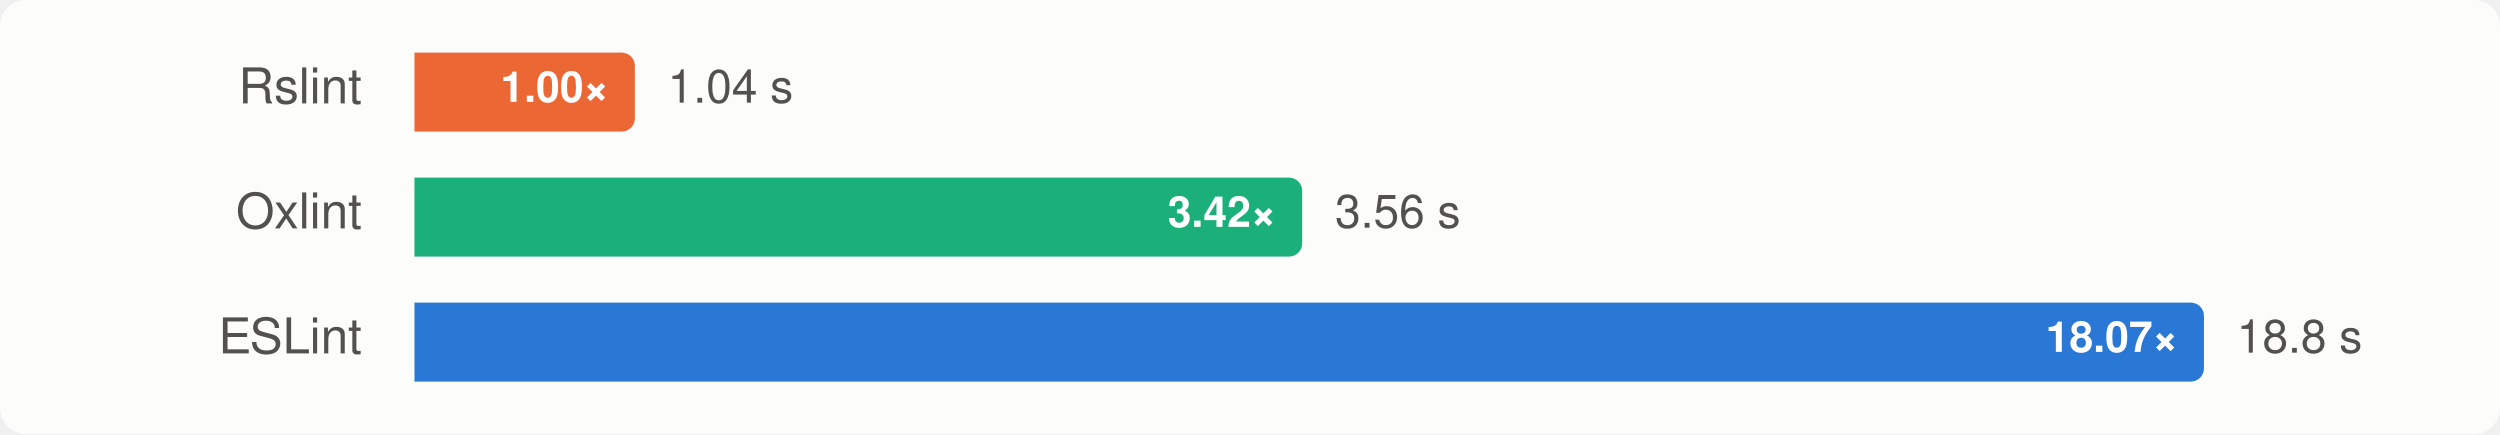
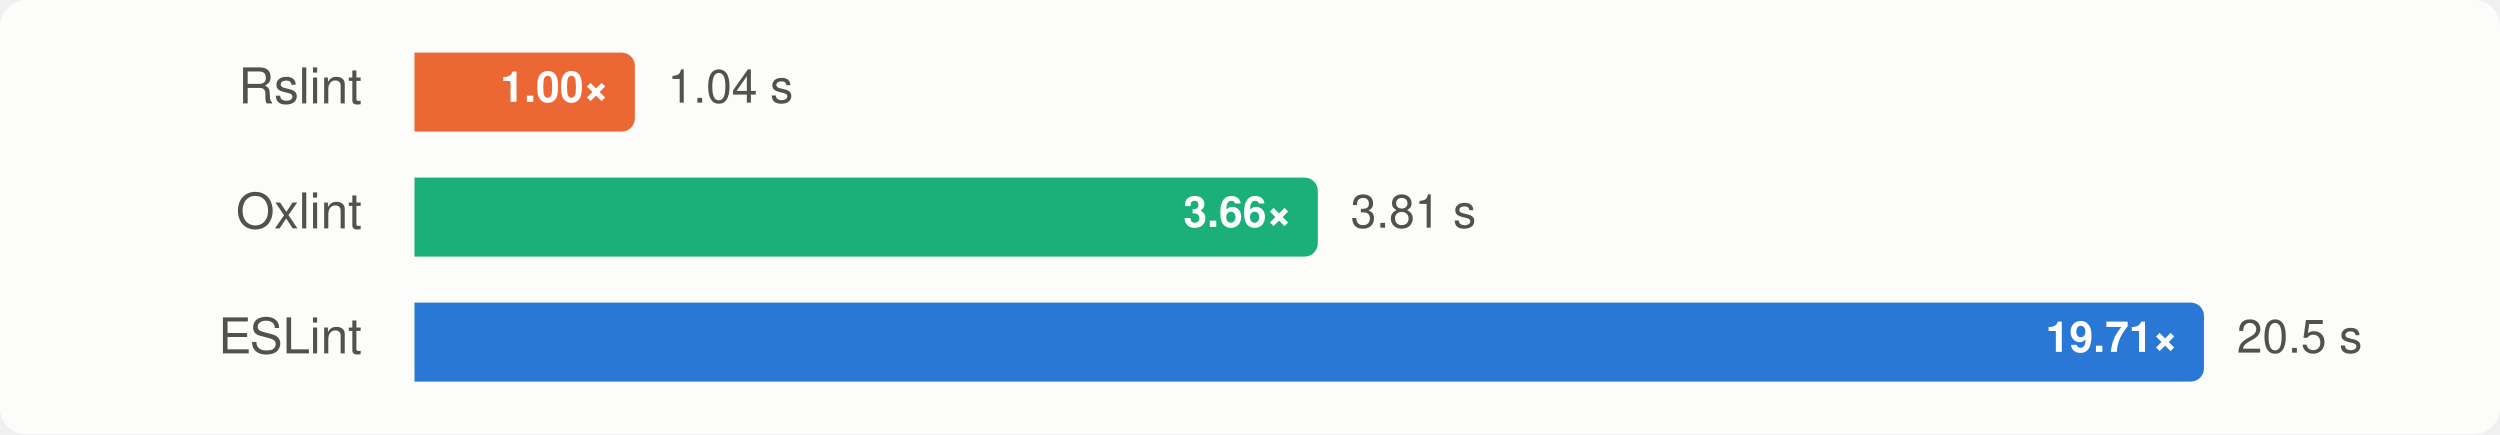
<svg xmlns="http://www.w3.org/2000/svg" width="760" height="132" viewBox="0 0 760 132" font-family="-apple-system, BlinkMacSystemFont, 'Segoe UI', Helvetica, Arial, sans-serif" role="img" aria-label="Group A, typescript6: median wall time, lower is better">
  <style>
    .surface { fill: #fcfcfb; }
    .t-primary { fill: #0b0b0b; }
    .t-secondary { fill: #52514e; }
    .ratio { fill: #ffffff; }
    .bar-eslint { fill: #2a78d6; }
    .bar-rslint { fill: #eb6834; }
    .bar-oxlint { fill: #1baf7a; }
    .bar-biome { fill: #eda100; }
    @media (prefers-color-scheme: dark) {
      .surface { fill: #1a1a19; }
      .t-primary { fill: #f0efec; }
      .t-secondary { fill: #c3c2b7; }
      .bar-eslint { fill: #3987e5; }
      .bar-rslint { fill: #d95926; }
      .bar-oxlint { fill: #199e70; }
      .bar-biome { fill: #c98500; }
    }
  </style>
  <rect class="surface" width="760" height="132" rx="8" />
  <g>
    <text class="t-secondary" x="110" y="28" text-anchor="end" dominant-baseline="central" font-size="15">Rslint</text>
    <path class="bar-rslint" d="M126,16H189A4,4 0 0 1 193,20V36A4,4 0 0 1 189,40H126Z" />
    <text class="ratio" x="185" y="28" text-anchor="end" dominant-baseline="central" font-size="13" font-weight="700">1.00×</text>
    <text class="t-secondary" x="203" y="28" dominant-baseline="central" font-size="14">1.04 s</text>
  </g>
  <g>
    <text class="t-secondary" x="110" y="66" text-anchor="end" dominant-baseline="central" font-size="15">Oxlint</text>
-     <path class="bar-oxlint" d="M126,54H391.863A4,4 0 0 1 395.863,58V74A4,4 0 0 1 391.863,78H126Z" />
-     <text class="ratio" x="387.863" y="66" text-anchor="end" dominant-baseline="central" font-size="13" font-weight="700">3.42×</text>
-     <text class="t-secondary" x="405.863" y="66" dominant-baseline="central" font-size="14">3.56 s</text>
+     <path class="bar-oxlint" d="M126,54H396.616A4,4 0 0 1 400.616,58V74A4,4 0 0 1 396.616,78H126Z" />
+     <text class="ratio" x="392.616" y="66" text-anchor="end" dominant-baseline="central" font-size="13" font-weight="700">3.66×</text>
+     <text class="t-secondary" x="410.616" y="66" dominant-baseline="central" font-size="14">3.81 s</text>
  </g>
  <g>
    <text class="t-secondary" x="110" y="104" text-anchor="end" dominant-baseline="central" font-size="15">ESLint</text>
    <path class="bar-eslint" d="M126,92H666A4,4 0 0 1 670,96V112A4,4 0 0 1 666,116H126Z" />
-     <text class="ratio" x="662" y="104" text-anchor="end" dominant-baseline="central" font-size="13" font-weight="700">18.07×</text>
-     <text class="t-secondary" x="680" y="104" dominant-baseline="central" font-size="14">18.8 s</text>
+     <text class="ratio" x="662" y="104" text-anchor="end" dominant-baseline="central" font-size="13" font-weight="700">19.71×</text>
+     <text class="t-secondary" x="680" y="104" dominant-baseline="central" font-size="14">20.5 s</text>
  </g>
</svg>
